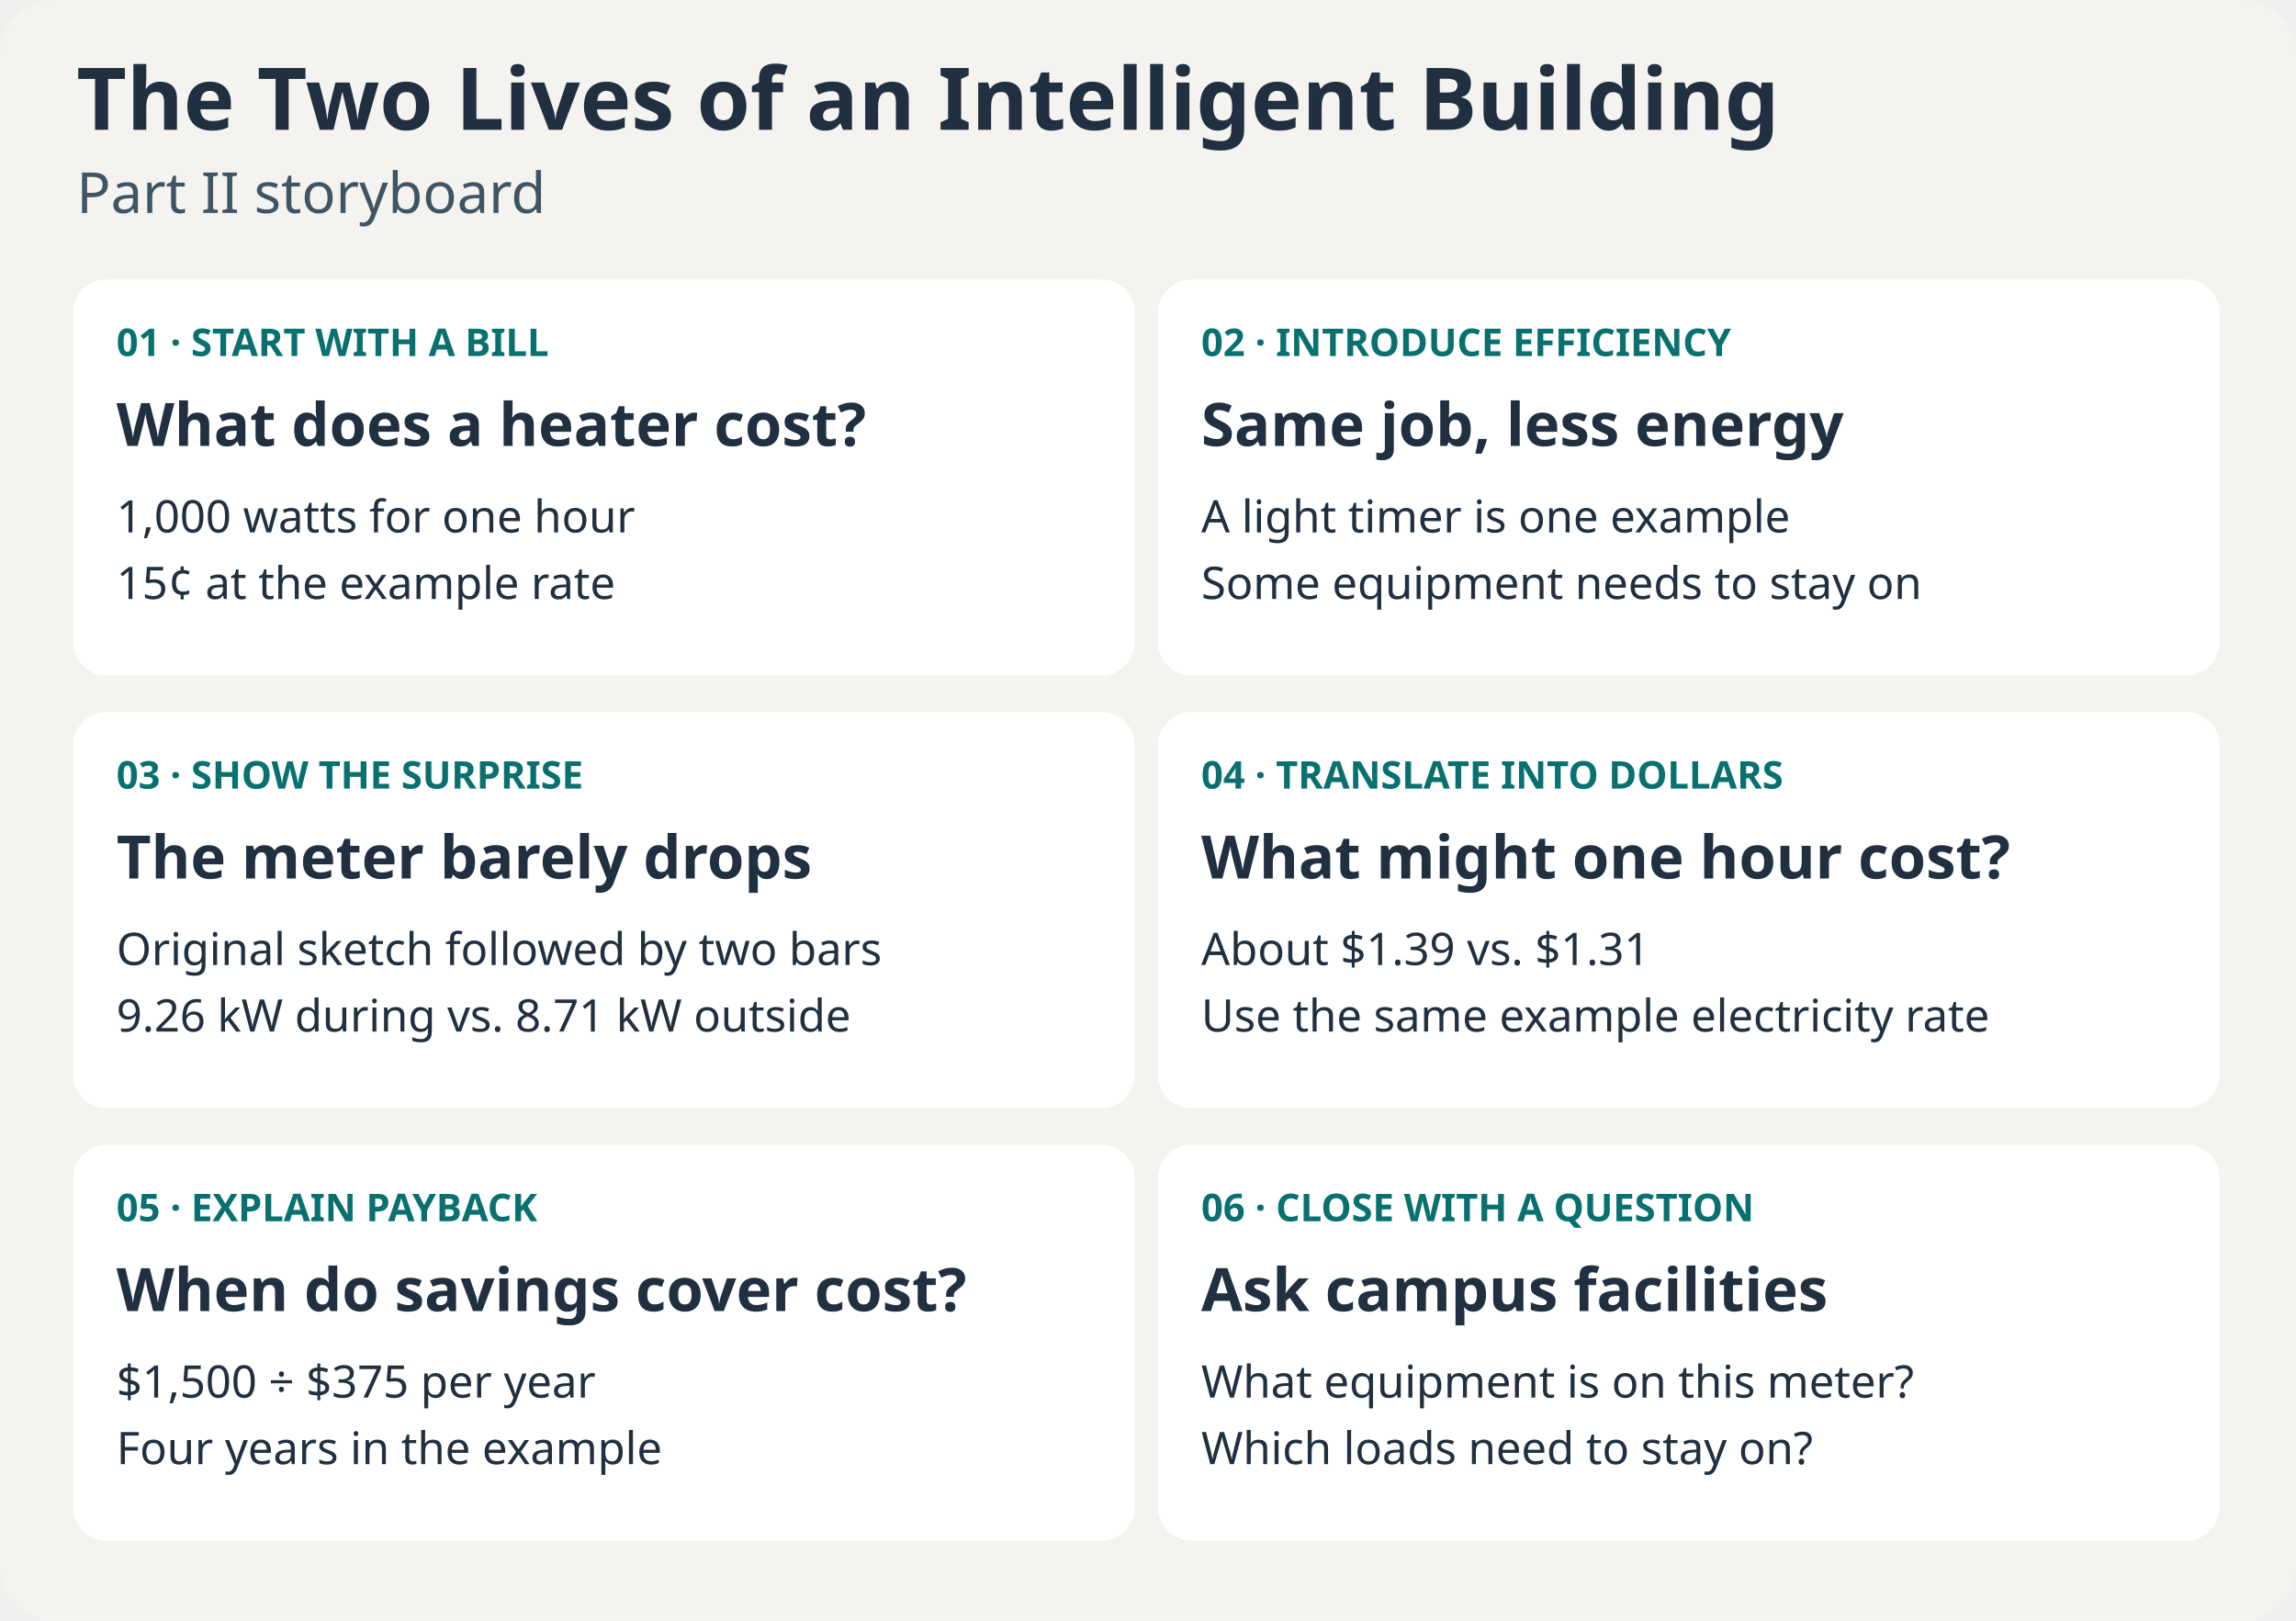
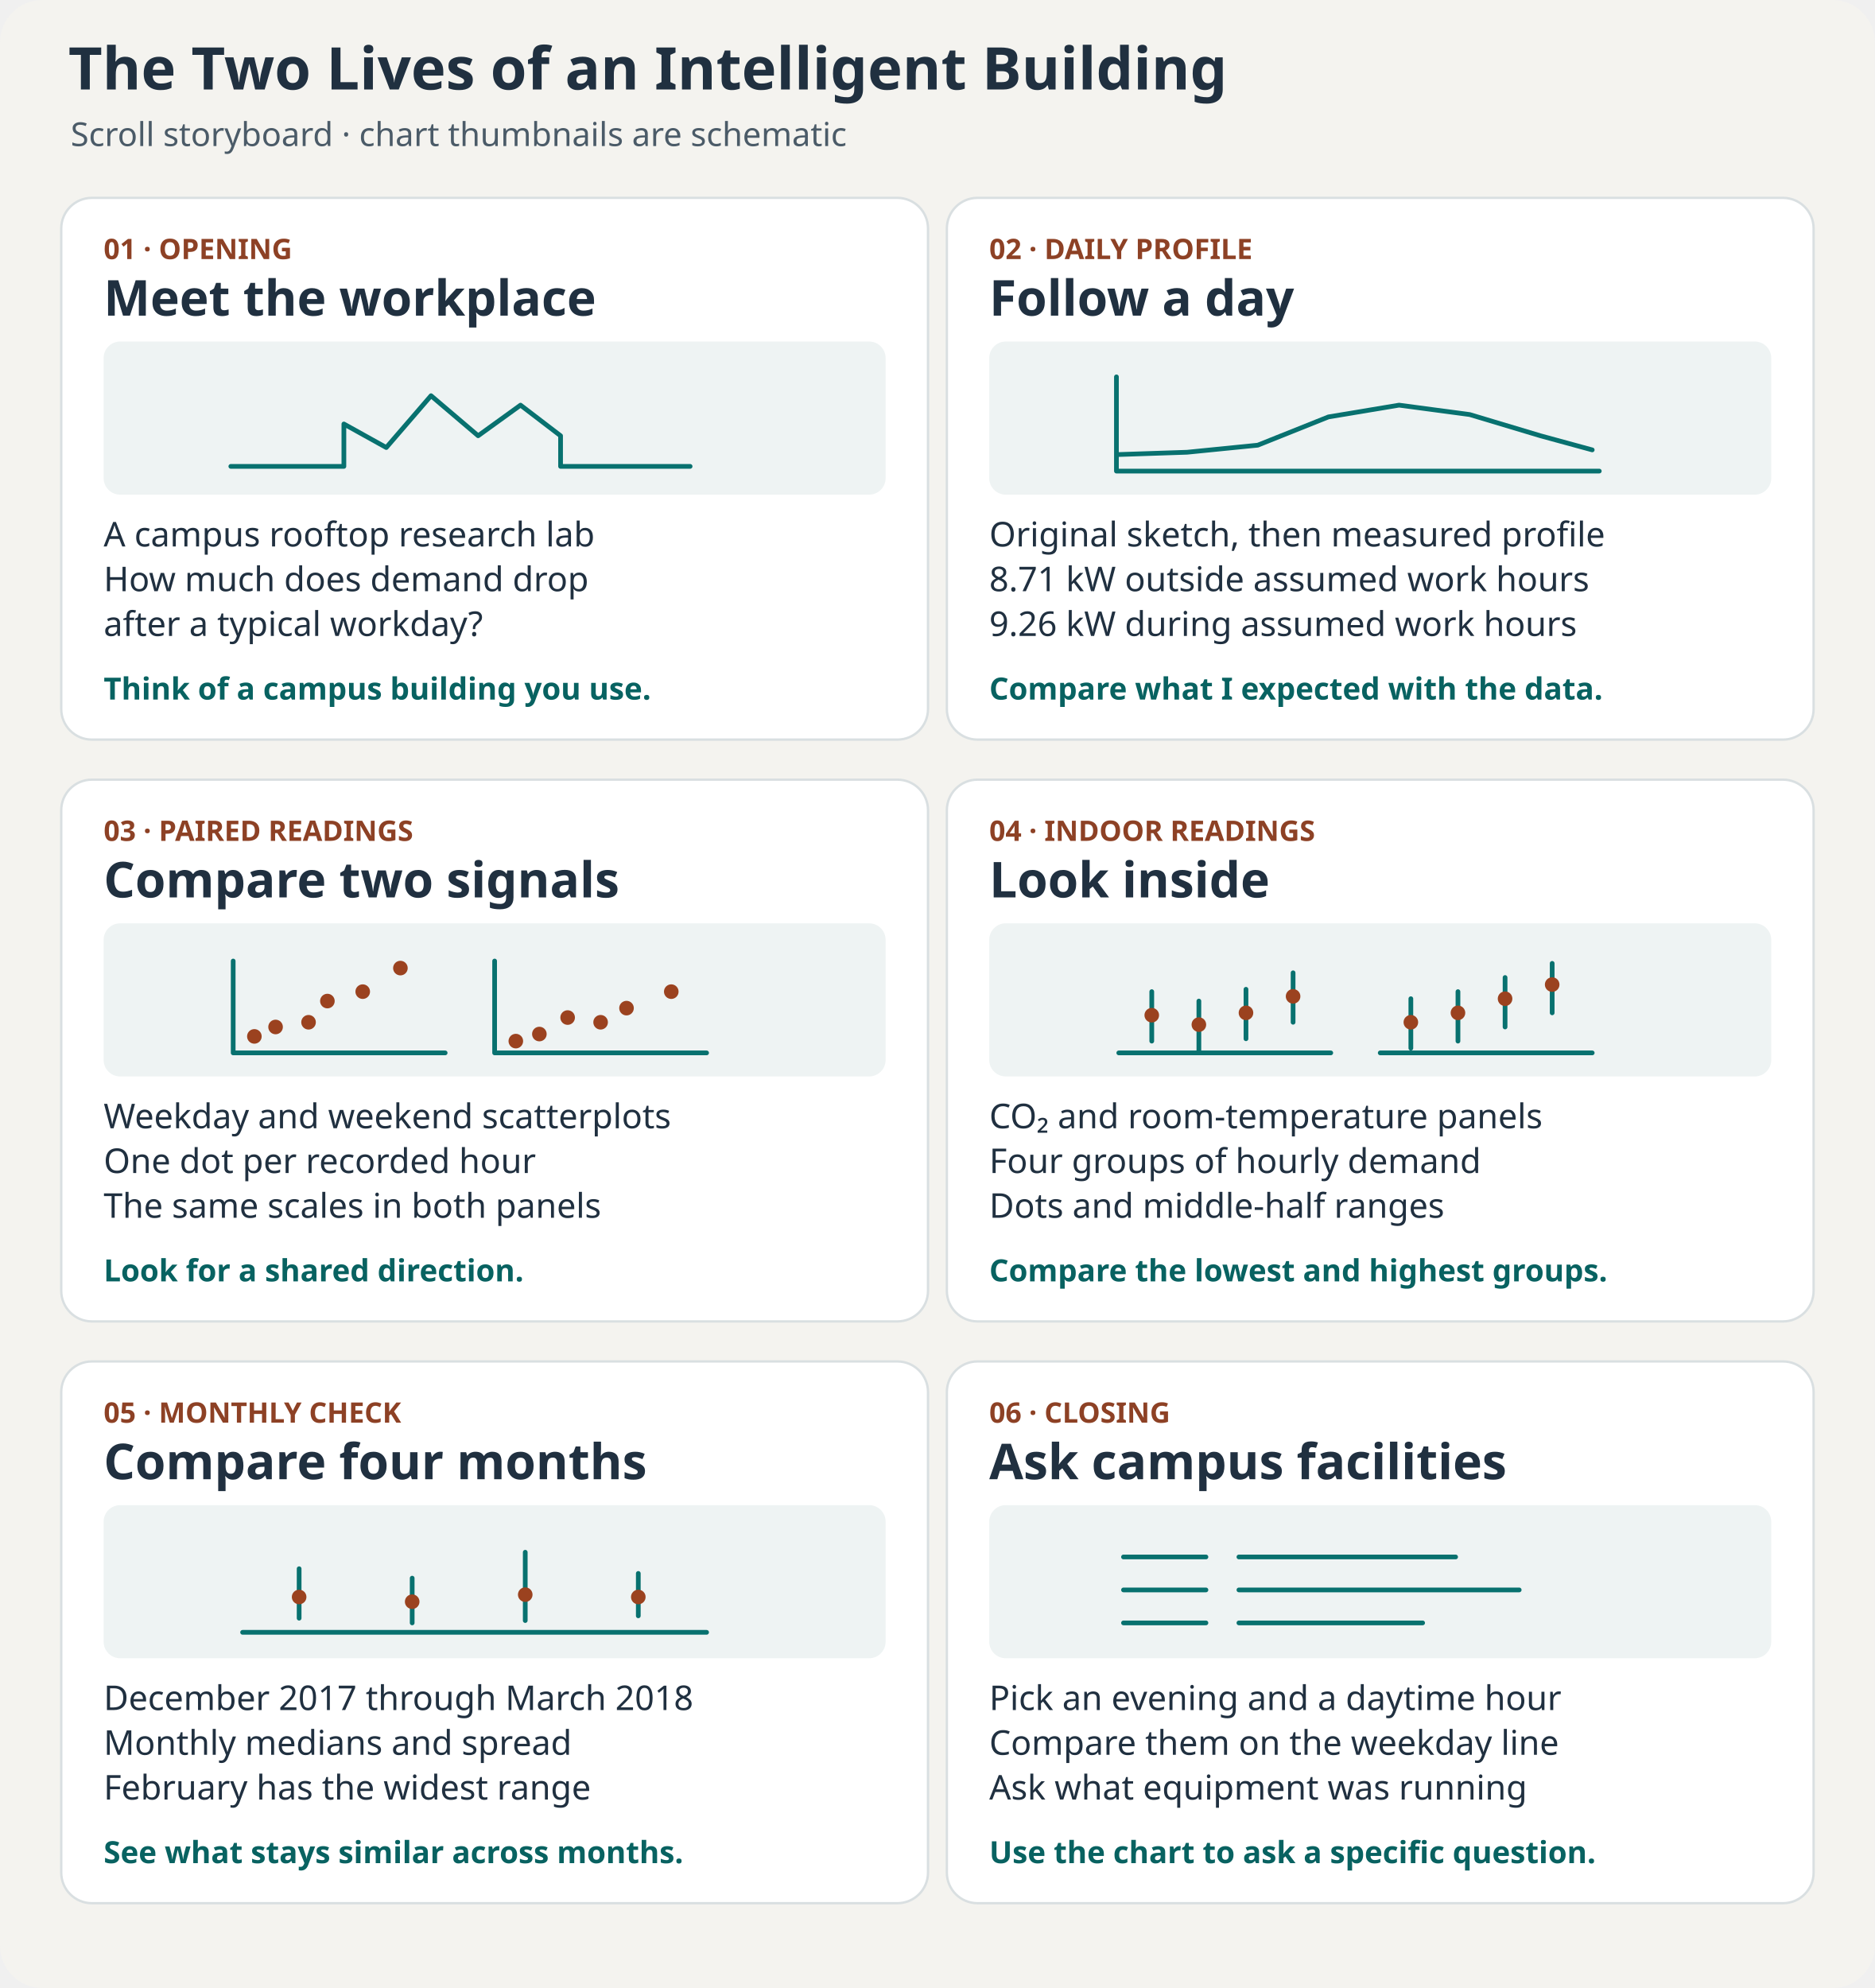
- <svg xmlns="http://www.w3.org/2000/svg" viewBox="0 0 690 487" role="img" aria-labelledby="title desc">
-   <rect width="690" height="487" rx="16" fill="#f4f3ef" />
+ <svg xmlns="http://www.w3.org/2000/svg" viewBox="0 0 796 844" role="img" aria-labelledby="title desc">
+   <rect width="796" height="844" rx="18" fill="#f4f3ef" />
  <g font-family="system-ui, sans-serif" fill="#203040">
-     <text x="23" y="39" font-size="26" font-weight="750" fill="#203040">The Two Lives of an Intelligent Building</text>
-     <text x="23" y="64" font-size="17" font-weight="500" fill="#405564">Part II storyboard</text>
-     <g transform="translate(22 84)">
-       <rect width="319" height="119" rx="10" fill="white" />
-       <text x="13" y="23" font-size="11.5" font-weight="750" fill="#08716f">01 · START WITH A BILL</text>
-       <text x="13" y="50" font-size="18" font-weight="750" fill="#203040">What does a heater cost?</text>
-       <text x="13" y="76" font-size="13.5" font-weight="500" fill="#203040">1,000 watts for one hour</text>
-       <text x="13" y="96" font-size="13.5" font-weight="500" fill="#203040">15¢ at the example rate</text>
+     <text x="29" y="38" font-size="25" font-weight="700">The Two Lives of an Intelligent Building</text>
+     <text x="30" y="62" font-size="14" fill="#4b5b68">Scroll storyboard · chart thumbnails are schematic</text>
+     <g transform="translate(26 84)">
+       <rect width="368" height="230" rx="13" fill="white" stroke="#d9dfe1" />
+       <text x="18" y="26" font-size="12" font-weight="700" fill="#8d4125">01 · OPENING</text>
+       <text x="18" y="50" font-size="21" font-weight="700">Meet the workplace</text>
+       <rect x="18" y="61" width="332" height="65" rx="7" fill="#eef3f3" />
+       <g transform="translate(47 61)">
+         <path d="M25 53h48V35l18 10 19-22 20 17 18-13 17 13v13h55" fill="none" stroke="#08716f" stroke-width="2" stroke-linecap="round" stroke-linejoin="round" />
+       </g>
+       <text x="18" y="148" font-size="14.5">A campus rooftop research lab</text>
+       <text x="18" y="167" font-size="14.5">How much does demand drop</text>
+       <text x="18" y="186" font-size="14.5">after a typical workday?</text>
+       <text x="18" y="213" font-size="13" font-weight="650" fill="#086261">Think of a campus building you use.</text>
    </g>
-     <g transform="translate(348 84)">
-       <rect width="319" height="119" rx="10" fill="white" />
-       <text x="13" y="23" font-size="11.5" font-weight="750" fill="#08716f">02 · INTRODUCE EFFICIENCY</text>
-       <text x="13" y="50" font-size="18" font-weight="750" fill="#203040">Same job, less energy</text>
-       <text x="13" y="76" font-size="13.5" font-weight="500" fill="#203040">A light timer is one example</text>
-       <text x="13" y="96" font-size="13.5" font-weight="500" fill="#203040">Some equipment needs to stay on</text>
+     <g transform="translate(402 84)">
+       <rect width="368" height="230" rx="13" fill="white" stroke="#d9dfe1" />
+       <text x="18" y="26" font-size="12" font-weight="700" fill="#8d4125">02 · DAILY PROFILE</text>
+       <text x="18" y="50" font-size="21" font-weight="700">Follow a day</text>
+       <rect x="18" y="61" width="332" height="65" rx="7" fill="#eef3f3" />
+       <g transform="translate(47 61)">
+         <path d="M25 55h205M25 55V15M25 48 55 47 85 44 115 32 145 27 175 31 205 40 227 46" fill="none" stroke="#08716f" stroke-width="2" stroke-linecap="round" stroke-linejoin="round" />
+       </g>
+       <text x="18" y="148" font-size="14.5">Original sketch, then measured profile</text>
+       <text x="18" y="167" font-size="14.5">8.71 kW outside assumed work hours</text>
+       <text x="18" y="186" font-size="14.5">9.26 kW during assumed work hours</text>
+       <text x="18" y="213" font-size="13" font-weight="650" fill="#086261">Compare what I expected with the data.</text>
    </g>
-     <g transform="translate(22 214)">
-       <rect width="319" height="119" rx="10" fill="white" />
-       <text x="13" y="23" font-size="11.5" font-weight="750" fill="#08716f">03 · SHOW THE SURPRISE</text>
-       <text x="13" y="50" font-size="18" font-weight="750" fill="#203040">The meter barely drops</text>
-       <text x="13" y="76" font-size="13.5" font-weight="500" fill="#203040">Original sketch followed by two bars</text>
-       <text x="13" y="96" font-size="13.5" font-weight="500" fill="#203040">9.26 kW during vs. 8.71 kW outside</text>
+     <g transform="translate(26 331)">
+       <rect width="368" height="230" rx="13" fill="white" stroke="#d9dfe1" />
+       <text x="18" y="26" font-size="12" font-weight="700" fill="#8d4125">03 · PAIRED READINGS</text>
+       <text x="18" y="50" font-size="21" font-weight="700">Compare two signals</text>
+       <rect x="18" y="61" width="332" height="65" rx="7" fill="#eef3f3" />
+       <g transform="translate(47 61)">
+         <path d="M26 55h90M26 55V16M137 55h90M137 55V16" fill="none" stroke="#08716f" stroke-width="2" stroke-linecap="round" stroke-linejoin="round" />
+         <circle cx="35" cy="48" r="3.1" fill="#9b421f" />
+         <circle cx="44" cy="44" r="3.1" fill="#9b421f" />
+         <circle cx="58" cy="42" r="3.1" fill="#9b421f" />
+         <circle cx="66" cy="33" r="3.1" fill="#9b421f" />
+         <circle cx="81" cy="29" r="3.1" fill="#9b421f" />
+         <circle cx="97" cy="19" r="3.1" fill="#9b421f" />
+         <circle cx="146" cy="50" r="3.1" fill="#9b421f" />
+         <circle cx="156" cy="47" r="3.1" fill="#9b421f" />
+         <circle cx="168" cy="40" r="3.1" fill="#9b421f" />
+         <circle cx="182" cy="42" r="3.1" fill="#9b421f" />
+         <circle cx="193" cy="36" r="3.1" fill="#9b421f" />
+         <circle cx="212" cy="29" r="3.1" fill="#9b421f" />
+       </g>
+       <text x="18" y="148" font-size="14.5">Weekday and weekend scatterplots</text>
+       <text x="18" y="167" font-size="14.5">One dot per recorded hour</text>
+       <text x="18" y="186" font-size="14.5">The same scales in both panels</text>
+       <text x="18" y="213" font-size="13" font-weight="650" fill="#086261">Look for a shared direction.</text>
    </g>
-     <g transform="translate(348 214)">
-       <rect width="319" height="119" rx="10" fill="white" />
-       <text x="13" y="23" font-size="11.5" font-weight="750" fill="#08716f">04 · TRANSLATE INTO DOLLARS</text>
-       <text x="13" y="50" font-size="18" font-weight="750" fill="#203040">What might one hour cost?</text>
-       <text x="13" y="76" font-size="13.5" font-weight="500" fill="#203040">About $1.39 vs. $1.31</text>
-       <text x="13" y="96" font-size="13.5" font-weight="500" fill="#203040">Use the same example electricity rate</text>
+     <g transform="translate(402 331)">
+       <rect width="368" height="230" rx="13" fill="white" stroke="#d9dfe1" />
+       <text x="18" y="26" font-size="12" font-weight="700" fill="#8d4125">04 · INDOOR READINGS</text>
+       <text x="18" y="50" font-size="21" font-weight="700">Look inside</text>
+       <rect x="18" y="61" width="332" height="65" rx="7" fill="#eef3f3" />
+       <g transform="translate(47 61)">
+         <path d="M26 55h90M137 55h90M40 29v21m20-17v21m20-26v21m20-28v21M150 32v21m20-24v21m20-27v21m20-27v21" fill="none" stroke="#08716f" stroke-width="2" stroke-linecap="round" stroke-linejoin="round" />
+         <circle cx="40" cy="39" r="3.1" fill="#9b421f" />
+         <circle cx="60" cy="43" r="3.1" fill="#9b421f" />
+         <circle cx="80" cy="38" r="3.1" fill="#9b421f" />
+         <circle cx="100" cy="31" r="3.1" fill="#9b421f" />
+         <circle cx="150" cy="42" r="3.1" fill="#9b421f" />
+         <circle cx="170" cy="38" r="3.1" fill="#9b421f" />
+         <circle cx="190" cy="32" r="3.1" fill="#9b421f" />
+         <circle cx="210" cy="26" r="3.1" fill="#9b421f" />
+       </g>
+       <text x="18" y="148" font-size="14.5">CO₂ and room-temperature panels</text>
+       <text x="18" y="167" font-size="14.5">Four groups of hourly demand</text>
+       <text x="18" y="186" font-size="14.5">Dots and middle-half ranges</text>
+       <text x="18" y="213" font-size="13" font-weight="650" fill="#086261">Compare the lowest and highest groups.</text>
    </g>
-     <g transform="translate(22 344)">
-       <rect width="319" height="119" rx="10" fill="white" />
-       <text x="13" y="23" font-size="11.5" font-weight="750" fill="#08716f">05 · EXPLAIN PAYBACK</text>
-       <text x="13" y="50" font-size="18" font-weight="750" fill="#203040">When do savings cover cost?</text>
-       <text x="13" y="76" font-size="13.5" font-weight="500" fill="#203040">$1,500 ÷ $375 per year</text>
-       <text x="13" y="96" font-size="13.5" font-weight="500" fill="#203040">Four years in the example</text>
+     <g transform="translate(26 578)">
+       <rect width="368" height="230" rx="13" fill="white" stroke="#d9dfe1" />
+       <text x="18" y="26" font-size="12" font-weight="700" fill="#8d4125">05 · MONTHLY CHECK</text>
+       <text x="18" y="50" font-size="21" font-weight="700">Compare four months</text>
+       <rect x="18" y="61" width="332" height="65" rx="7" fill="#eef3f3" />
+       <g transform="translate(47 61)">
+         <path d="M30 54h197M54 27v21m48-17v19m48-30v29m48-20v18" fill="none" stroke="#08716f" stroke-width="2" stroke-linecap="round" stroke-linejoin="round" />
+         <circle cx="54" cy="39" r="3.1" fill="#9b421f" />
+         <circle cx="102" cy="41" r="3.1" fill="#9b421f" />
+         <circle cx="150" cy="38" r="3.1" fill="#9b421f" />
+         <circle cx="198" cy="39" r="3.1" fill="#9b421f" />
+       </g>
+       <text x="18" y="148" font-size="14.5">December 2017 through March 2018</text>
+       <text x="18" y="167" font-size="14.5">Monthly medians and spread</text>
+       <text x="18" y="186" font-size="14.5">February has the widest range</text>
+       <text x="18" y="213" font-size="13" font-weight="650" fill="#086261">See what stays similar across months.</text>
    </g>
-     <g transform="translate(348 344)">
-       <rect width="319" height="119" rx="10" fill="white" />
-       <text x="13" y="23" font-size="11.5" font-weight="750" fill="#08716f">06 · CLOSE WITH A QUESTION</text>
-       <text x="13" y="50" font-size="18" font-weight="750" fill="#203040">Ask campus facilities</text>
-       <text x="13" y="76" font-size="13.5" font-weight="500" fill="#203040">What equipment is on this meter?</text>
-       <text x="13" y="96" font-size="13.5" font-weight="500" fill="#203040">Which loads need to stay on?</text>
+     <g transform="translate(402 578)">
+       <rect width="368" height="230" rx="13" fill="white" stroke="#d9dfe1" />
+       <text x="18" y="26" font-size="12" font-weight="700" fill="#8d4125">06 · CLOSING</text>
+       <text x="18" y="50" font-size="21" font-weight="700">Ask campus facilities</text>
+       <rect x="18" y="61" width="332" height="65" rx="7" fill="#eef3f3" />
+       <g transform="translate(47 61)">
+         <path d="M28 22h35m14 0h92M28 36h35m14 0h119M28 50h35m14 0h78" fill="none" stroke="#08716f" stroke-width="2" stroke-linecap="round" stroke-linejoin="round" />
+       </g>
+       <text x="18" y="148" font-size="14.5">Pick an evening and a daytime hour</text>
+       <text x="18" y="167" font-size="14.5">Compare them on the weekday line</text>
+       <text x="18" y="186" font-size="14.5">Ask what equipment was running</text>
+       <text x="18" y="213" font-size="13" font-weight="650" fill="#086261">Use the chart to ask a specific question.</text>
    </g>
  </g>
</svg>
